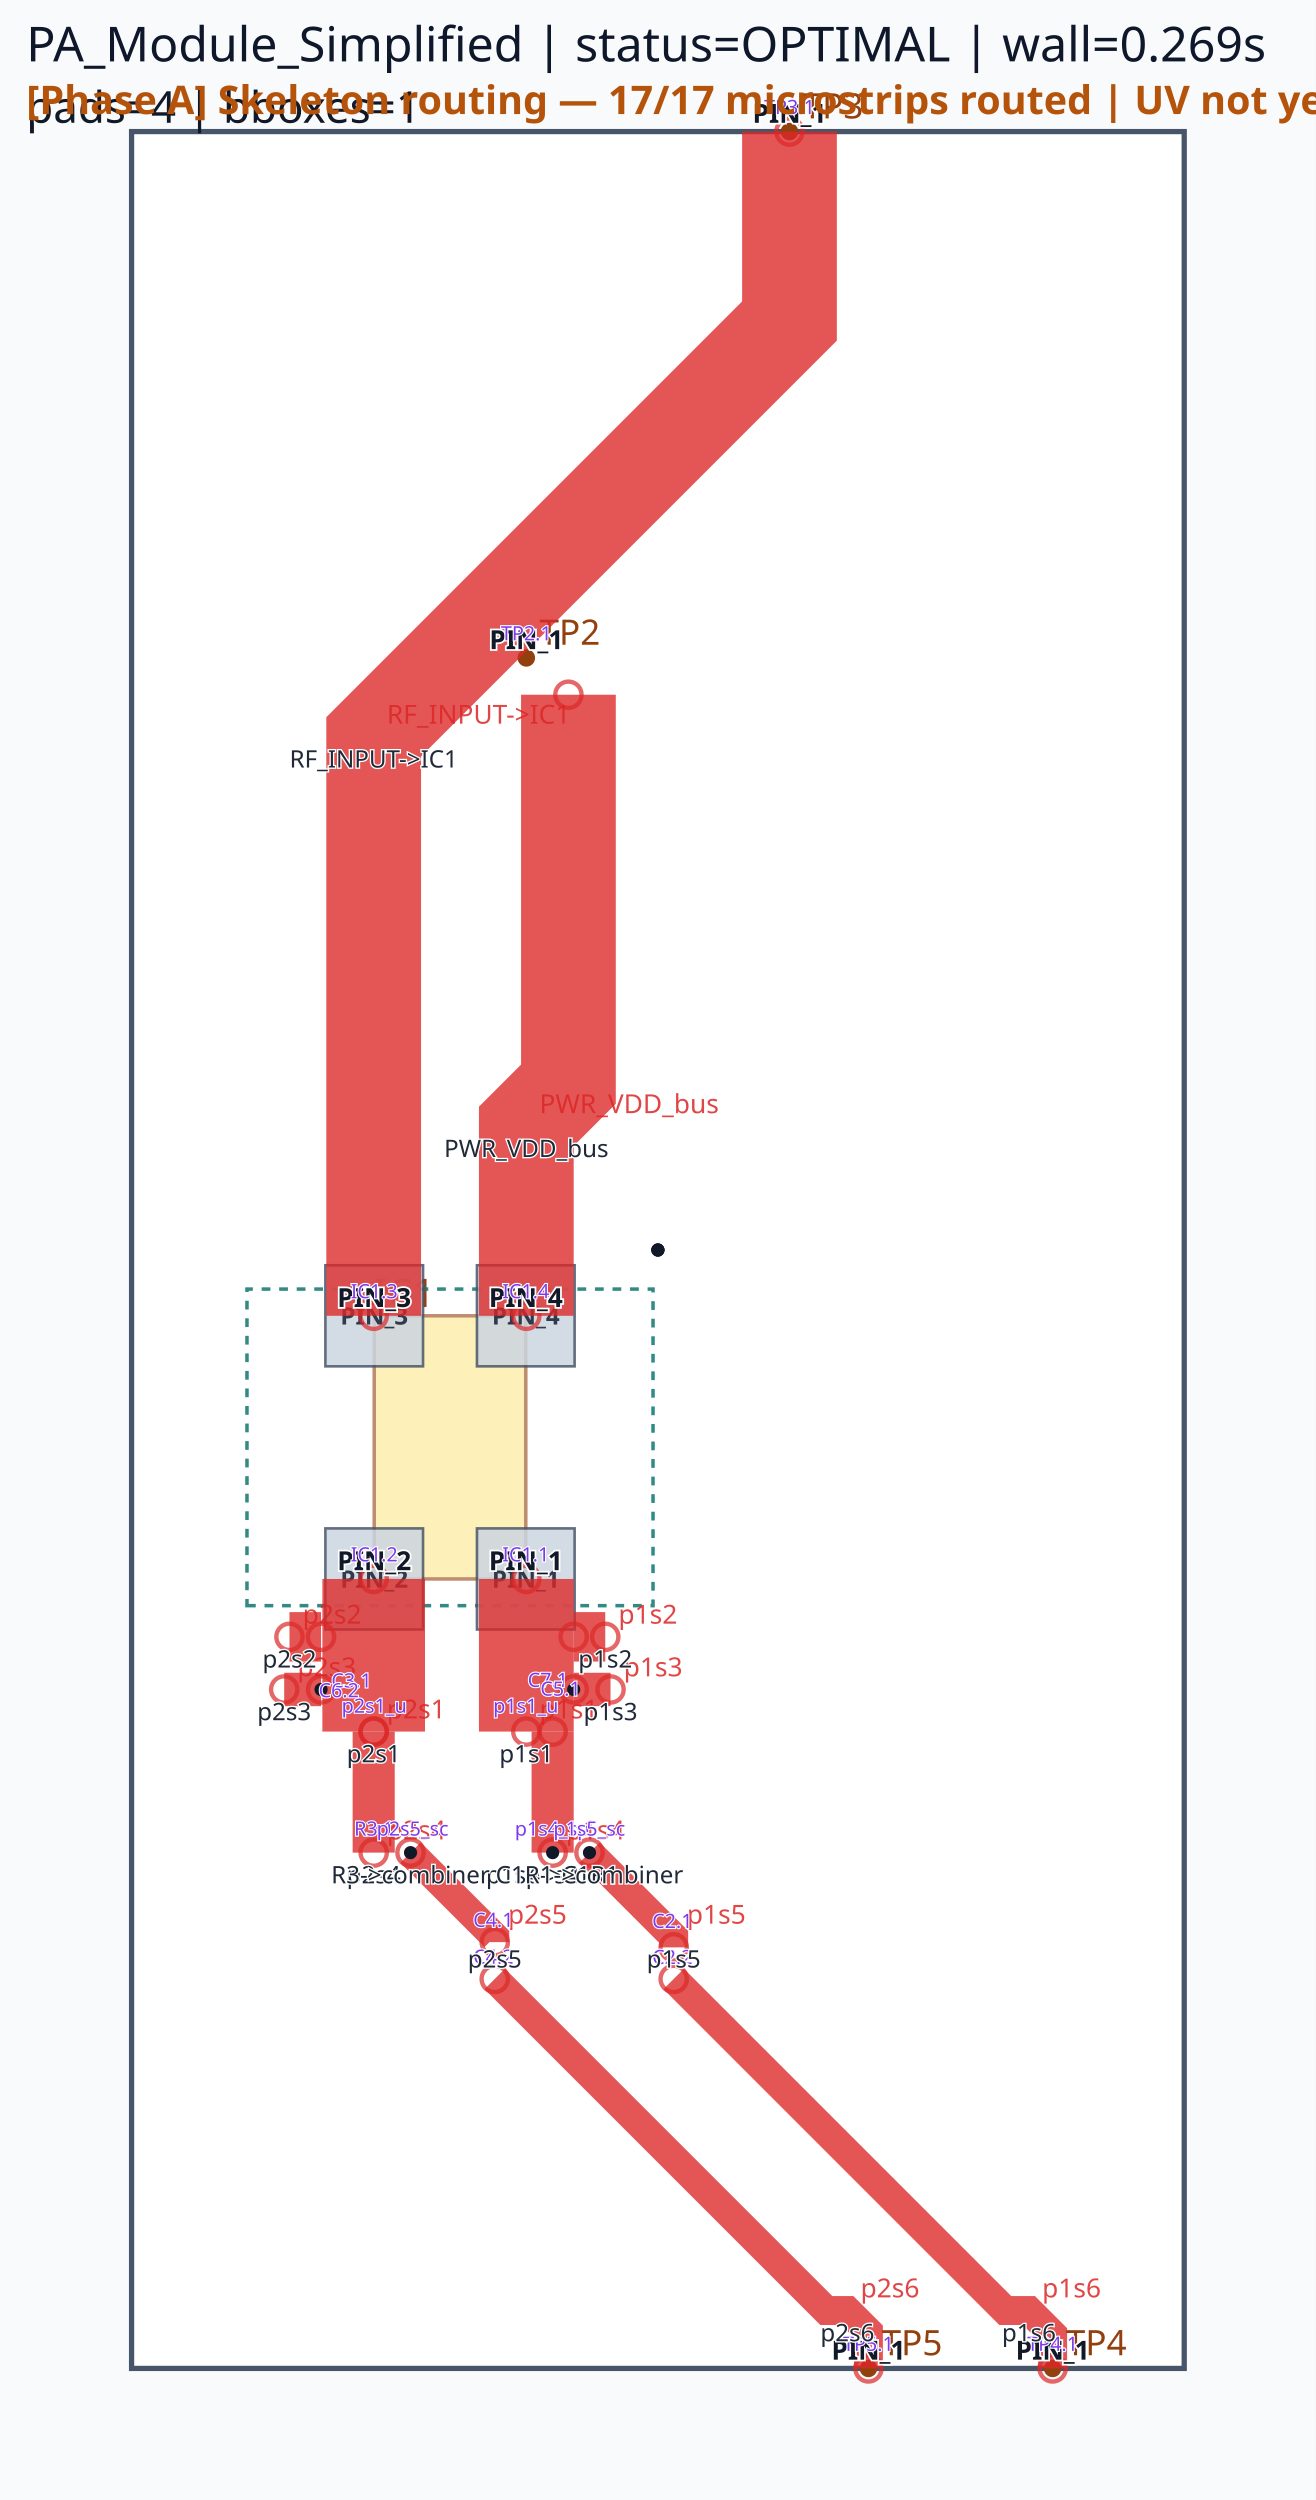
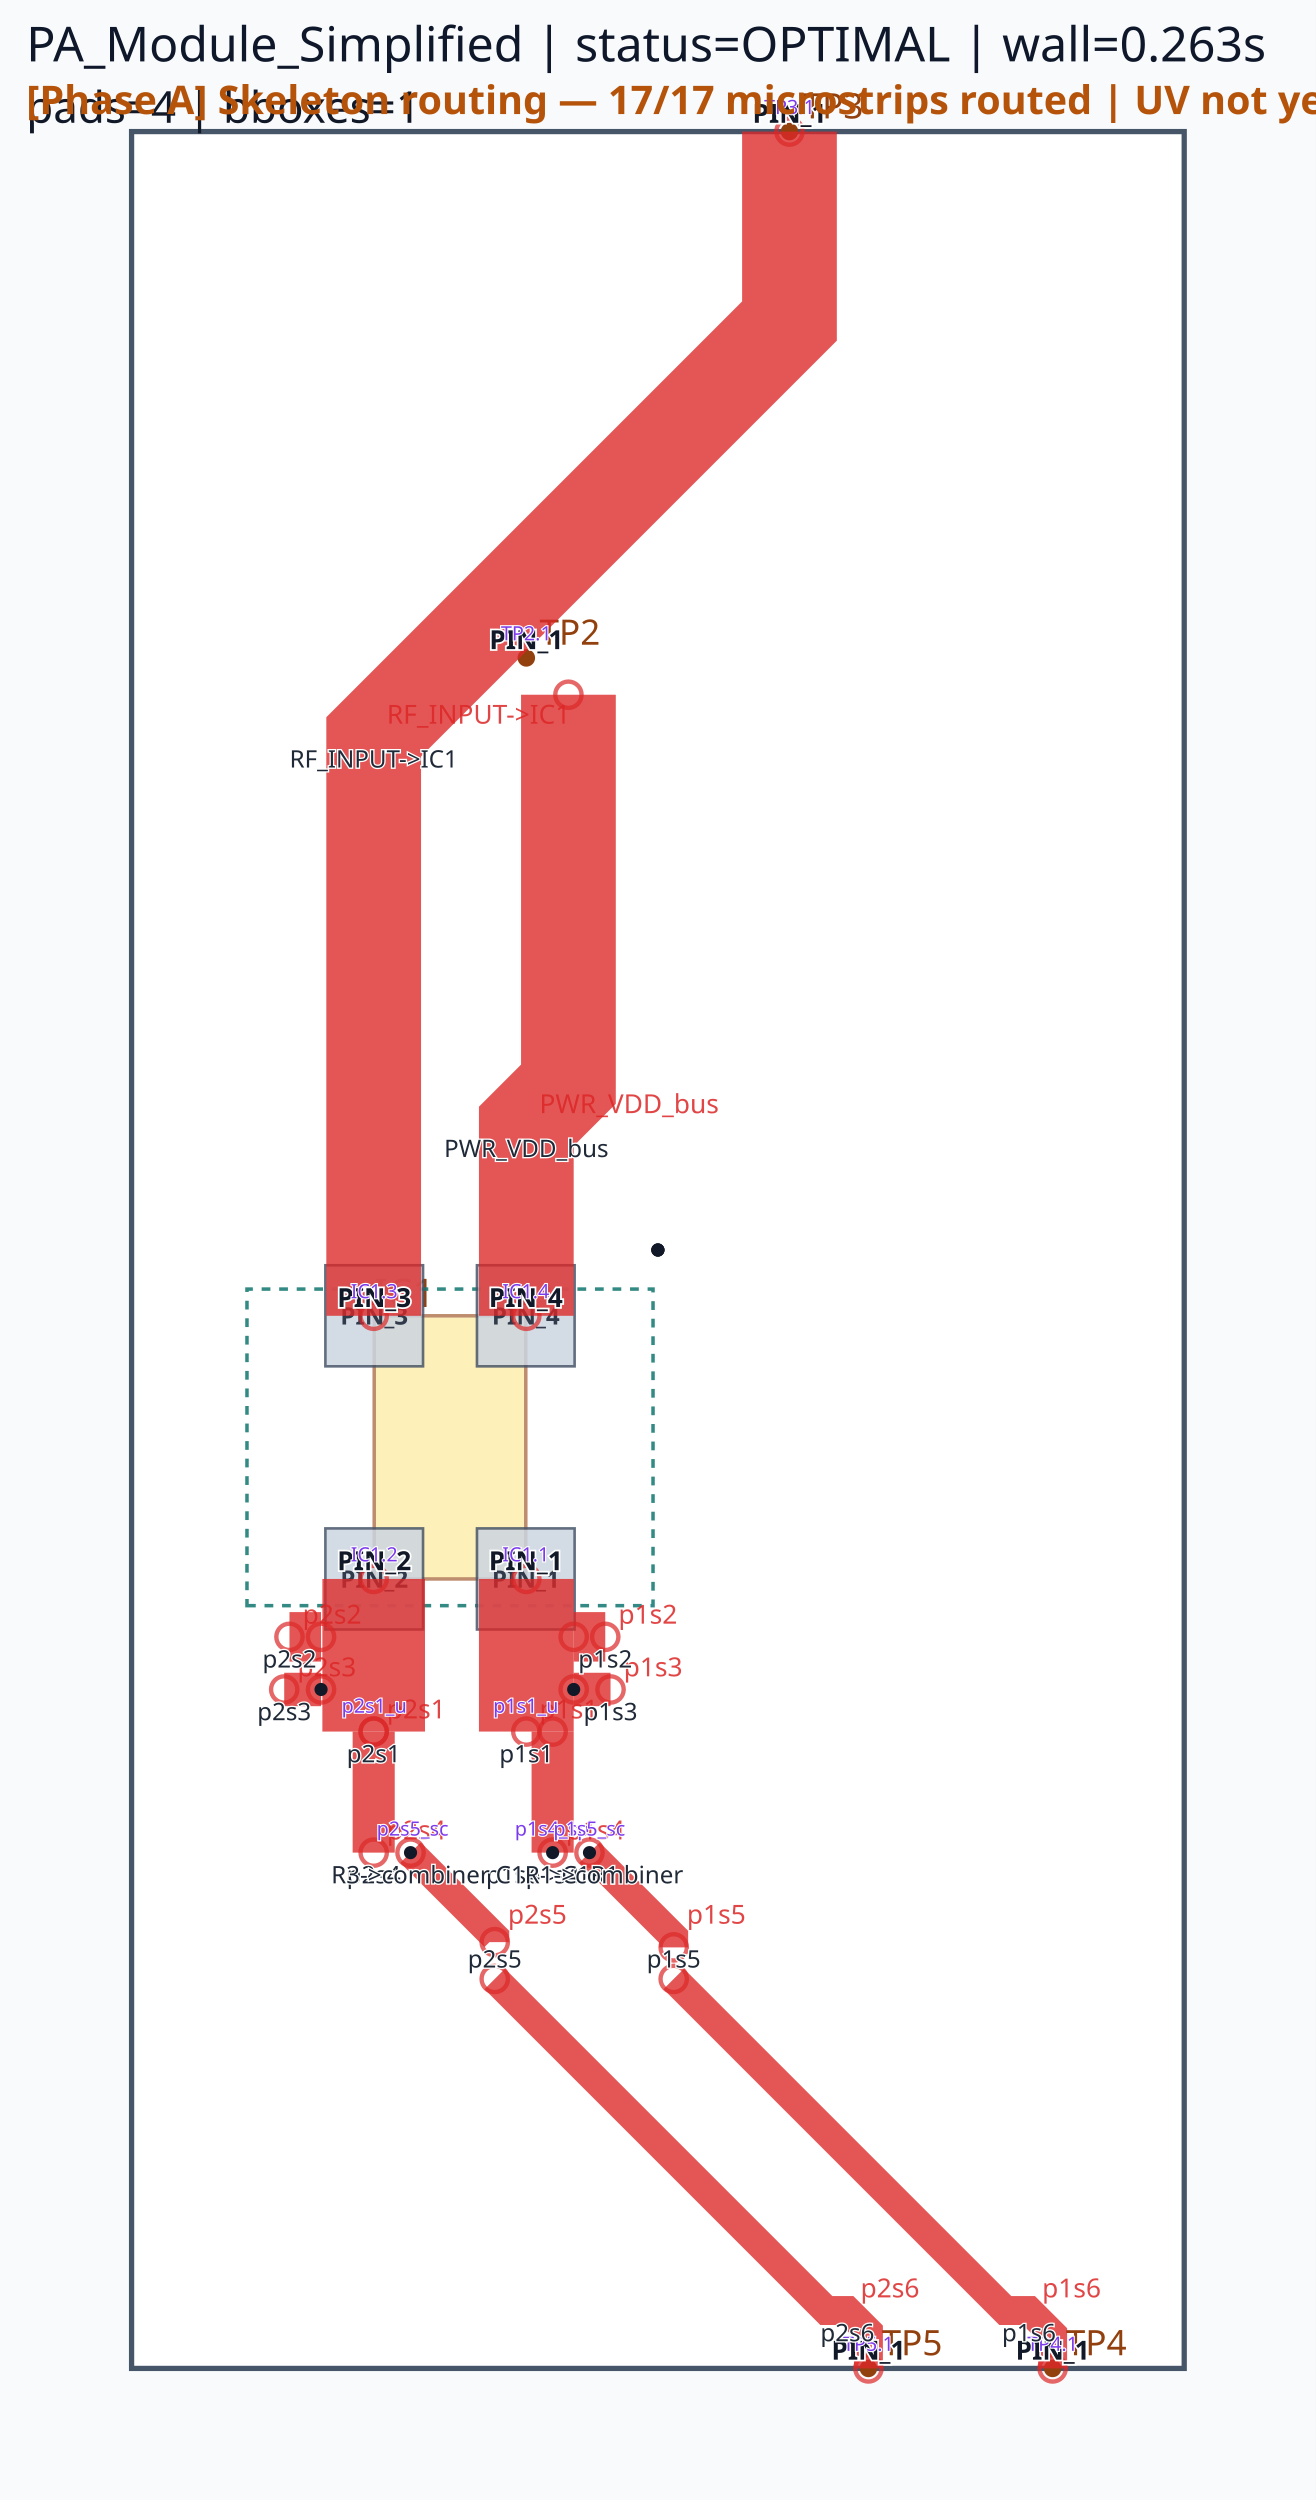
<svg xmlns="http://www.w3.org/2000/svg" viewBox="0 0 300.0 570.0" width="300.0" height="570.0">
  <rect x="0" y="0" width="100%" height="100%" fill="#f8fafc" />
  <rect x="30.00" y="30.00" width="240.00" height="510.00" fill="#ffffff" stroke="#475569" stroke-width="1.2" />
  <rect x="85.32" y="300.00" width="34.56" height="60.00" fill="#fde68a" stroke="#92400e" stroke-width="0.8" opacity="0.6" />
  <text x="85.32" y="298.00" font-family="sans-serif" font-size="9" fill="#92400e">IC1</text>
  <circle cx="120.00" cy="150.00" r="2" fill="#92400e" />
  <text x="123.00" y="147.00" font-family="sans-serif" font-size="8" fill="#92400e">TP2</text>
  <circle cx="180.00" cy="30.00" r="2" fill="#92400e" />
  <text x="183.00" y="27.00" font-family="sans-serif" font-size="8" fill="#92400e">TP3</text>
  <circle cx="240.00" cy="540.00" r="2" fill="#92400e" />
  <text x="243.00" y="537.00" font-family="sans-serif" font-size="8" fill="#92400e">TP4</text>
  <circle cx="198.00" cy="540.00" r="2" fill="#92400e" />
  <text x="201.00" y="537.00" font-family="sans-serif" font-size="8" fill="#92400e">TP5</text>
  <path d="M 56.31,366.09 L 148.89,366.09 L 148.89,293.91 L 56.31,293.91 Z" class="component-bbox" fill="none" stroke="#0f766e" stroke-width="0.8" stroke-dasharray="2 2" opacity="0.85" />
  <polygon points="108.75,348.48 108.75,371.52 131.01,371.52 131.01,348.48" fill="#cbd5e1" stroke="#475569" stroke-width="0.6" opacity="0.85" />
  <text x="119.88" y="362.00" font-family="sans-serif" font-size="5.5" text-anchor="middle" font-weight="bold" fill="#1e293b" opacity="0.9">PIN_1</text>
  <polygon points="74.19,348.48 74.19,371.52 96.45,371.52 96.45,348.48" fill="#cbd5e1" stroke="#475569" stroke-width="0.6" opacity="0.85" />
  <text x="85.32" y="362.00" font-family="sans-serif" font-size="5.5" text-anchor="middle" font-weight="bold" fill="#1e293b" opacity="0.9">PIN_2</text>
  <polygon points="96.45,311.52 96.45,288.48 74.19,288.48 74.19,311.52" fill="#cbd5e1" stroke="#475569" stroke-width="0.6" opacity="0.85" />
  <text x="85.32" y="302.00" font-family="sans-serif" font-size="5.5" text-anchor="middle" font-weight="bold" fill="#1e293b" opacity="0.9">PIN_3</text>
  <polygon points="131.01,311.52 131.01,288.48 108.75,288.48 108.75,311.52" fill="#cbd5e1" stroke="#475569" stroke-width="0.6" opacity="0.85" />
  <text x="119.88" y="302.00" font-family="sans-serif" font-size="5.5" text-anchor="middle" font-weight="bold" fill="#1e293b" opacity="0.9">PIN_4</text>
  <polyline points="85.20,360.00 85.20,394.80" fill="none" stroke="#dc2626" stroke-width="23.40" stroke-linecap="butt" stroke-linejoin="miter" opacity="0.78" />
  <circle cx="85.20" cy="360.00" r="3" fill="none" stroke="#dc2626" stroke-width="1.0" opacity="0.7" />
  <circle cx="85.20" cy="394.80" r="3" fill="none" stroke="#dc2626" stroke-width="1.0" opacity="0.7" />
  <text x="88.20" y="391.80" font-family="sans-serif" font-size="6" fill="#dc2626" opacity="0.85">p2s1</text>
  <polyline points="120.00,360.00 120.00,394.80" fill="none" stroke="#dc2626" stroke-width="21.60" stroke-linecap="butt" stroke-linejoin="miter" opacity="0.78" />
  <circle cx="120.00" cy="360.00" r="3" fill="none" stroke="#dc2626" stroke-width="1.0" opacity="0.7" />
  <circle cx="120.00" cy="394.80" r="3" fill="none" stroke="#dc2626" stroke-width="1.0" opacity="0.7" />
  <text x="123.00" y="391.80" font-family="sans-serif" font-size="6" fill="#dc2626" opacity="0.85">p1s1</text>
  <polyline points="126.00,394.80 126.00,422.40" fill="none" stroke="#dc2626" stroke-width="9.60" stroke-linecap="butt" stroke-linejoin="miter" opacity="0.78" />
  <circle cx="126.00" cy="394.80" r="3" fill="none" stroke="#dc2626" stroke-width="1.0" opacity="0.7" />
  <circle cx="126.00" cy="422.40" r="3" fill="none" stroke="#dc2626" stroke-width="1.0" opacity="0.7" />
  <text x="129.00" y="419.40" font-family="sans-serif" font-size="6" fill="#dc2626" opacity="0.85">p1s4</text>
  <polyline points="85.20,394.80 85.20,422.40" fill="none" stroke="#dc2626" stroke-width="9.60" stroke-linecap="butt" stroke-linejoin="miter" opacity="0.78" />
  <circle cx="85.20" cy="394.80" r="3" fill="none" stroke="#dc2626" stroke-width="1.0" opacity="0.7" />
  <circle cx="85.20" cy="422.40" r="3" fill="none" stroke="#dc2626" stroke-width="1.0" opacity="0.7" />
  <text x="88.20" y="419.40" font-family="sans-serif" font-size="6" fill="#dc2626" opacity="0.85">p2s4</text>
  <polyline points="130.80,373.20 138.00,373.20" fill="none" stroke="#dc2626" stroke-width="11.28" stroke-linecap="butt" stroke-linejoin="miter" opacity="0.78" />
  <circle cx="130.80" cy="373.20" r="3" fill="none" stroke="#dc2626" stroke-width="1.0" opacity="0.7" />
  <circle cx="138.00" cy="373.20" r="3" fill="none" stroke="#dc2626" stroke-width="1.0" opacity="0.7" />
  <text x="141.00" y="370.20" font-family="sans-serif" font-size="6" fill="#dc2626" opacity="0.85">p1s2</text>
  <polyline points="73.20,373.20 66.00,373.20" fill="none" stroke="#dc2626" stroke-width="11.28" stroke-linecap="butt" stroke-linejoin="miter" opacity="0.78" />
  <circle cx="73.20" cy="373.20" r="3" fill="none" stroke="#dc2626" stroke-width="1.0" opacity="0.7" />
  <circle cx="66.00" cy="373.20" r="3" fill="none" stroke="#dc2626" stroke-width="1.0" opacity="0.7" />
  <text x="69.00" y="370.20" font-family="sans-serif" font-size="6" fill="#dc2626" opacity="0.85">p2s2</text>
  <polyline points="134.40,422.40 153.60,441.60 153.60,444.00" fill="none" stroke="#dc2626" stroke-width="6.60" stroke-linecap="butt" stroke-linejoin="miter" opacity="0.78" />
  <circle cx="134.40" cy="422.40" r="3" fill="none" stroke="#dc2626" stroke-width="1.0" opacity="0.7" />
  <circle cx="153.60" cy="444.00" r="3" fill="none" stroke="#dc2626" stroke-width="1.0" opacity="0.7" />
  <text x="156.60" y="438.60" font-family="sans-serif" font-size="6" fill="#dc2626" opacity="0.85">p1s5</text>
  <polyline points="93.60,422.40 112.80,441.60 112.80,442.80" fill="none" stroke="#dc2626" stroke-width="6.60" stroke-linecap="butt" stroke-linejoin="miter" opacity="0.78" />
  <circle cx="93.60" cy="422.40" r="3" fill="none" stroke="#dc2626" stroke-width="1.0" opacity="0.7" />
  <circle cx="112.80" cy="442.80" r="3" fill="none" stroke="#dc2626" stroke-width="1.0" opacity="0.7" />
  <text x="115.80" y="438.60" font-family="sans-serif" font-size="6" fill="#dc2626" opacity="0.85">p2s5</text>
  <polyline points="130.80,385.20 139.20,385.20" fill="none" stroke="#dc2626" stroke-width="7.62" stroke-linecap="butt" stroke-linejoin="miter" opacity="0.78" />
  <circle cx="130.80" cy="385.20" r="3" fill="none" stroke="#dc2626" stroke-width="1.0" opacity="0.7" />
  <circle cx="139.20" cy="385.20" r="3" fill="none" stroke="#dc2626" stroke-width="1.0" opacity="0.7" />
  <text x="142.20" y="382.20" font-family="sans-serif" font-size="6" fill="#dc2626" opacity="0.85">p1s3</text>
  <polyline points="73.20,385.20 64.80,385.20" fill="none" stroke="#dc2626" stroke-width="7.62" stroke-linecap="butt" stroke-linejoin="miter" opacity="0.78" />
  <circle cx="73.20" cy="385.20" r="3" fill="none" stroke="#dc2626" stroke-width="1.0" opacity="0.7" />
  <circle cx="64.80" cy="385.20" r="3" fill="none" stroke="#dc2626" stroke-width="1.0" opacity="0.7" />
  <text x="67.80" y="382.20" font-family="sans-serif" font-size="6" fill="#dc2626" opacity="0.85">p2s3</text>
  <polyline points="180.00,30.00 180.00,73.20 85.20,168.00 85.20,300.00" fill="none" stroke="#dc2626" stroke-width="21.60" stroke-linecap="butt" stroke-linejoin="miter" opacity="0.78" />
  <circle cx="180.00" cy="30.00" r="3" fill="none" stroke="#dc2626" stroke-width="1.0" opacity="0.7" />
  <circle cx="85.20" cy="300.00" r="3" fill="none" stroke="#dc2626" stroke-width="1.0" opacity="0.7" />
  <text x="88.20" y="165.00" font-family="sans-serif" font-size="6" fill="#dc2626" opacity="0.85">RF_INPUT-&gt;IC1</text>
  <polyline points="129.60,158.40 129.60,247.20 120.00,256.80 120.00,300.00" fill="none" stroke="#dc2626" stroke-width="21.60" stroke-linecap="butt" stroke-linejoin="miter" opacity="0.78" />
  <circle cx="129.60" cy="158.40" r="3" fill="none" stroke="#dc2626" stroke-width="1.0" opacity="0.7" />
  <circle cx="120.00" cy="300.00" r="3" fill="none" stroke="#dc2626" stroke-width="1.0" opacity="0.7" />
  <text x="123.00" y="253.80" font-family="sans-serif" font-size="6" fill="#dc2626" opacity="0.85">PWR_VDD_bus</text>
  <polyline points="153.60,451.20 229.20,526.80 234.60,526.80 240.00,532.20 240.00,540.00" fill="none" stroke="#dc2626" stroke-width="6.60" stroke-linecap="butt" stroke-linejoin="miter" opacity="0.78" />
  <circle cx="153.60" cy="451.20" r="3" fill="none" stroke="#dc2626" stroke-width="1.0" opacity="0.7" />
  <circle cx="240.00" cy="540.00" r="3" fill="none" stroke="#dc2626" stroke-width="1.0" opacity="0.7" />
  <text x="237.60" y="523.80" font-family="sans-serif" font-size="6" fill="#dc2626" opacity="0.85">p1s6</text>
  <polyline points="112.80,451.20 188.40,526.80 193.20,526.80 198.00,531.60 198.00,540.00" fill="none" stroke="#dc2626" stroke-width="6.60" stroke-linecap="butt" stroke-linejoin="miter" opacity="0.78" />
  <circle cx="112.80" cy="451.20" r="3" fill="none" stroke="#dc2626" stroke-width="1.0" opacity="0.7" />
  <circle cx="198.00" cy="540.00" r="3" fill="none" stroke="#dc2626" stroke-width="1.0" opacity="0.7" />
  <text x="196.20" y="523.80" font-family="sans-serif" font-size="6" fill="#dc2626" opacity="0.85">p2s6</text>
  <circle cx="130.80" cy="385.20" r="1.5" fill="#111827" />
  <circle cx="150.00" cy="285.00" r="1.5" fill="#111827" />
  <circle cx="126.00" cy="422.40" r="1.5" fill="#111827" />
  <circle cx="134.40" cy="422.40" r="1.5" fill="#111827" />
  <circle cx="73.20" cy="385.20" r="1.5" fill="#111827" />
  <circle cx="150.00" cy="285.00" r="1.5" fill="#111827" />
  <circle cx="150.00" cy="285.00" r="1.5" fill="#111827" />
  <circle cx="93.60" cy="422.40" r="1.5" fill="#111827" />
-   <text x="6" y="14" font-family="sans-serif" font-size="11" fill="#0f172a">PA_Module_Simplified | status=OPTIMAL | wall=0.269s</text>
+   <text x="6" y="14" font-family="sans-serif" font-size="11" fill="#0f172a">PA_Module_Simplified | status=OPTIMAL | wall=0.263s</text>
  <text x="6" y="28" font-family="sans-serif" font-size="10" fill="#111827">pads=4 | bboxes=1</text>
  <text x="119.88" y="358.00" font-family="sans-serif" font-size="6" text-anchor="middle" font-weight="bold" fill="#111827" stroke="#ffffff" stroke-width="0.8" paint-order="stroke">PIN_1</text>
  <text x="85.32" y="358.00" font-family="sans-serif" font-size="6" text-anchor="middle" font-weight="bold" fill="#111827" stroke="#ffffff" stroke-width="0.8" paint-order="stroke">PIN_2</text>
  <text x="85.32" y="298.00" font-family="sans-serif" font-size="6" text-anchor="middle" font-weight="bold" fill="#111827" stroke="#ffffff" stroke-width="0.8" paint-order="stroke">PIN_3</text>
  <text x="119.88" y="298.00" font-family="sans-serif" font-size="6" text-anchor="middle" font-weight="bold" fill="#111827" stroke="#ffffff" stroke-width="0.8" paint-order="stroke">PIN_4</text>
  <text x="120.00" y="148.00" font-family="sans-serif" font-size="6" text-anchor="middle" font-weight="bold" fill="#111827" stroke="#ffffff" stroke-width="0.8" paint-order="stroke">PIN_1</text>
  <text x="180.00" y="28.00" font-family="sans-serif" font-size="6" text-anchor="middle" font-weight="bold" fill="#111827" stroke="#ffffff" stroke-width="0.8" paint-order="stroke">PIN_1</text>
  <text x="240.00" y="538.00" font-family="sans-serif" font-size="6" text-anchor="middle" font-weight="bold" fill="#111827" stroke="#ffffff" stroke-width="0.8" paint-order="stroke">PIN_1</text>
  <text x="198.00" y="538.00" font-family="sans-serif" font-size="6" text-anchor="middle" font-weight="bold" fill="#111827" stroke="#ffffff" stroke-width="0.8" paint-order="stroke">PIN_1</text>
  <text x="85.32" y="356.00" font-family="sans-serif" font-size="4.5" fill="#7c3aed" text-anchor="middle" stroke="#ffffff" stroke-width="0.5" paint-order="stroke">IC1.2</text>
  <text x="85.32" y="390.50" font-family="sans-serif" font-size="4.5" fill="#7c3aed" text-anchor="middle" stroke="#ffffff" stroke-width="0.5" paint-order="stroke">p2s1_u</text>
  <text x="119.88" y="356.00" font-family="sans-serif" font-size="4.5" fill="#7c3aed" text-anchor="middle" stroke="#ffffff" stroke-width="0.5" paint-order="stroke">IC1.1</text>
  <text x="119.88" y="390.50" font-family="sans-serif" font-size="4.5" fill="#7c3aed" text-anchor="middle" stroke="#ffffff" stroke-width="0.5" paint-order="stroke">p1s1_u</text>
  <text x="125.88" y="418.52" font-family="sans-serif" font-size="4.5" fill="#7c3aed" text-anchor="middle" stroke="#ffffff" stroke-width="0.5" paint-order="stroke">p1s4_sp</text>
-   <text x="85.32" y="418.52" font-family="sans-serif" font-size="4.5" fill="#7c3aed" text-anchor="middle" stroke="#ffffff" stroke-width="0.5" paint-order="stroke">R3.1</text>
-   <text x="124.91" y="384.62" font-family="sans-serif" font-size="4.5" fill="#7c3aed" text-anchor="middle" stroke="#ffffff" stroke-width="0.5" paint-order="stroke">C7.1</text>
-   <text x="80.15" y="384.74" font-family="sans-serif" font-size="4.5" fill="#7c3aed" text-anchor="middle" stroke="#ffffff" stroke-width="0.5" paint-order="stroke">C3.1</text>
  <text x="134.37" y="418.52" font-family="sans-serif" font-size="4.5" fill="#7c3aed" text-anchor="middle" stroke="#ffffff" stroke-width="0.5" paint-order="stroke">p1s5_sc</text>
-   <text x="153.30" y="439.58" font-family="sans-serif" font-size="4.5" fill="#7c3aed" text-anchor="middle" stroke="#ffffff" stroke-width="0.5" paint-order="stroke">C2.1</text>
  <text x="94.08" y="418.52" font-family="sans-serif" font-size="4.5" fill="#7c3aed" text-anchor="middle" stroke="#ffffff" stroke-width="0.5" paint-order="stroke">p2s5_sc</text>
-   <text x="112.49" y="439.33" font-family="sans-serif" font-size="4.5" fill="#7c3aed" text-anchor="middle" stroke="#ffffff" stroke-width="0.5" paint-order="stroke">C4.1</text>
-   <text x="127.80" y="386.62" font-family="sans-serif" font-size="4.5" fill="#7c3aed" text-anchor="middle" stroke="#ffffff" stroke-width="0.5" paint-order="stroke">C5.1</text>
-   <text x="77.23" y="386.98" font-family="sans-serif" font-size="4.5" fill="#7c3aed" text-anchor="middle" stroke="#ffffff" stroke-width="0.5" paint-order="stroke">C6.2</text>
  <text x="180.00" y="26.00" font-family="sans-serif" font-size="4.5" fill="#7c3aed" text-anchor="middle" stroke="#ffffff" stroke-width="0.5" paint-order="stroke">TP3.1</text>
  <text x="85.32" y="296.00" font-family="sans-serif" font-size="4.5" fill="#7c3aed" text-anchor="middle" stroke="#ffffff" stroke-width="0.5" paint-order="stroke">IC1.3</text>
  <text x="120.00" y="146.00" font-family="sans-serif" font-size="4.5" fill="#7c3aed" text-anchor="middle" stroke="#ffffff" stroke-width="0.5" paint-order="stroke">TP2.1</text>
  <text x="119.88" y="296.00" font-family="sans-serif" font-size="4.5" fill="#7c3aed" text-anchor="middle" stroke="#ffffff" stroke-width="0.5" paint-order="stroke">IC1.4</text>
-   <text x="153.30" y="447.80" font-family="sans-serif" font-size="4.5" fill="#7c3aed" text-anchor="middle" stroke="#ffffff" stroke-width="0.5" paint-order="stroke">C2.2</text>
  <text x="240.00" y="536.00" font-family="sans-serif" font-size="4.5" fill="#7c3aed" text-anchor="middle" stroke="#ffffff" stroke-width="0.5" paint-order="stroke">TP4.1</text>
-   <text x="112.49" y="447.73" font-family="sans-serif" font-size="4.5" fill="#7c3aed" text-anchor="middle" stroke="#ffffff" stroke-width="0.5" paint-order="stroke">C4.2</text>
  <text x="198.00" y="536.00" font-family="sans-serif" font-size="4.5" fill="#7c3aed" text-anchor="middle" stroke="#ffffff" stroke-width="0.5" paint-order="stroke">TP5.1</text>
  <circle cx="85.20" cy="394.80" r="3" fill="rgba(0,0,0,0)" />
  <text x="85.20" y="401.80" font-family="sans-serif" font-size="5.5" fill="#1f2937" text-anchor="middle" stroke="#ffffff" stroke-width="0.6" paint-order="stroke">p2s1</text>
  <circle cx="120.00" cy="394.80" r="3" fill="rgba(0,0,0,0)" />
  <text x="120.00" y="401.80" font-family="sans-serif" font-size="5.5" fill="#1f2937" text-anchor="middle" stroke="#ffffff" stroke-width="0.6" paint-order="stroke">p1s1</text>
  <circle cx="126.00" cy="422.40" r="3" fill="rgba(0,0,0,0)" />
  <text x="126.00" y="429.40" font-family="sans-serif" font-size="5.5" fill="#1f2937" text-anchor="middle" stroke="#ffffff" stroke-width="0.6" paint-order="stroke">p1s4</text>
  <circle cx="85.20" cy="422.40" r="3" fill="rgba(0,0,0,0)" />
  <text x="85.20" y="429.40" font-family="sans-serif" font-size="5.5" fill="#1f2937" text-anchor="middle" stroke="#ffffff" stroke-width="0.6" paint-order="stroke">p2s4</text>
  <circle cx="138.00" cy="373.20" r="3" fill="rgba(0,0,0,0)" />
  <text x="138.00" y="380.20" font-family="sans-serif" font-size="5.5" fill="#1f2937" text-anchor="middle" stroke="#ffffff" stroke-width="0.6" paint-order="stroke">p1s2</text>
  <circle cx="66.00" cy="373.20" r="3" fill="rgba(0,0,0,0)" />
  <text x="66.00" y="380.20" font-family="sans-serif" font-size="5.5" fill="#1f2937" text-anchor="middle" stroke="#ffffff" stroke-width="0.6" paint-order="stroke">p2s2</text>
  <circle cx="153.60" cy="441.60" r="3" fill="rgba(0,0,0,0)" />
  <text x="153.60" y="448.60" font-family="sans-serif" font-size="5.5" fill="#1f2937" text-anchor="middle" stroke="#ffffff" stroke-width="0.6" paint-order="stroke">p1s5</text>
  <circle cx="112.80" cy="441.60" r="3" fill="rgba(0,0,0,0)" />
  <text x="112.80" y="448.60" font-family="sans-serif" font-size="5.5" fill="#1f2937" text-anchor="middle" stroke="#ffffff" stroke-width="0.6" paint-order="stroke">p2s5</text>
  <circle cx="139.20" cy="385.20" r="3" fill="rgba(0,0,0,0)" />
  <text x="139.20" y="392.20" font-family="sans-serif" font-size="5.5" fill="#1f2937" text-anchor="middle" stroke="#ffffff" stroke-width="0.6" paint-order="stroke">p1s3</text>
  <circle cx="64.80" cy="385.20" r="3" fill="rgba(0,0,0,0)" />
  <text x="64.80" y="392.20" font-family="sans-serif" font-size="5.5" fill="#1f2937" text-anchor="middle" stroke="#ffffff" stroke-width="0.6" paint-order="stroke">p2s3</text>
  <circle cx="85.20" cy="168.00" r="3" fill="rgba(0,0,0,0)" />
  <text x="85.20" y="175.00" font-family="sans-serif" font-size="5.5" fill="#1f2937" text-anchor="middle" stroke="#ffffff" stroke-width="0.6" paint-order="stroke">RF_INPUT-&gt;IC1</text>
  <circle cx="120.00" cy="256.80" r="3" fill="rgba(0,0,0,0)" />
  <text x="120.00" y="263.80" font-family="sans-serif" font-size="5.5" fill="#1f2937" text-anchor="middle" stroke="#ffffff" stroke-width="0.6" paint-order="stroke">PWR_VDD_bus</text>
  <circle cx="234.60" cy="526.80" r="3" fill="rgba(0,0,0,0)" />
  <text x="234.60" y="533.80" font-family="sans-serif" font-size="5.5" fill="#1f2937" text-anchor="middle" stroke="#ffffff" stroke-width="0.6" paint-order="stroke">p1s6</text>
  <circle cx="193.20" cy="526.80" r="3" fill="rgba(0,0,0,0)" />
  <text x="193.20" y="533.80" font-family="sans-serif" font-size="5.5" fill="#1f2937" text-anchor="middle" stroke="#ffffff" stroke-width="0.6" paint-order="stroke">p2s6</text>
  <circle cx="126.00" cy="422.40" r="3" fill="rgba(0,0,0,0)" />
  <text x="126.00" y="429.40" font-family="sans-serif" font-size="5.5" fill="#1f2937" text-anchor="middle" stroke="#ffffff" stroke-width="0.6" paint-order="stroke">p1s4-&gt;C1R1</text>
  <circle cx="134.40" cy="422.40" r="3" fill="rgba(0,0,0,0)" />
  <text x="134.40" y="429.40" font-family="sans-serif" font-size="5.5" fill="#1f2937" text-anchor="middle" stroke="#ffffff" stroke-width="0.6" paint-order="stroke">C1R1-&gt;combiner</text>
  <circle cx="93.60" cy="422.40" r="3" fill="rgba(0,0,0,0)" />
  <text x="93.60" y="429.40" font-family="sans-serif" font-size="5.5" fill="#1f2937" text-anchor="middle" stroke="#ffffff" stroke-width="0.6" paint-order="stroke">R3-&gt;combiner</text>
  <text x="6" y="26" font-family="sans-serif" font-size="9" font-weight="bold" fill="#b45309">[Phase A] Skeleton routing — 17/17 microstrips routed | UV not yet placed</text>
</svg>
